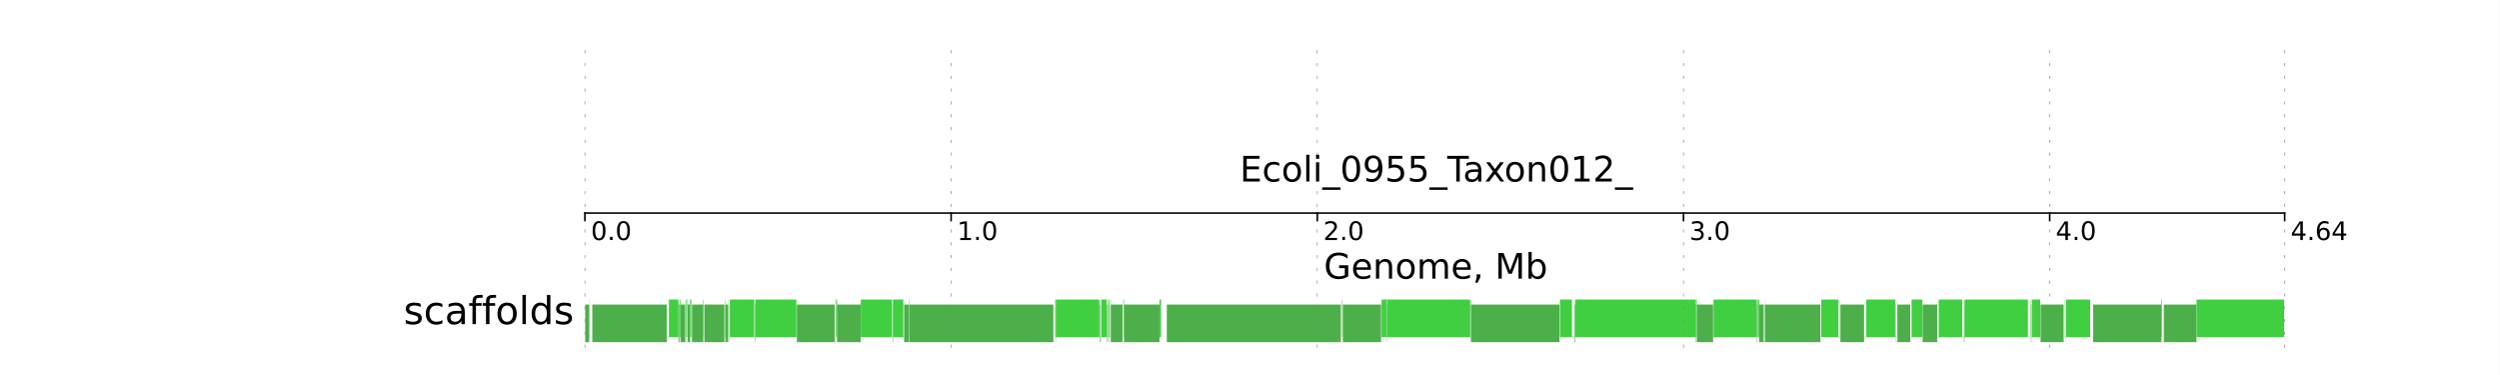
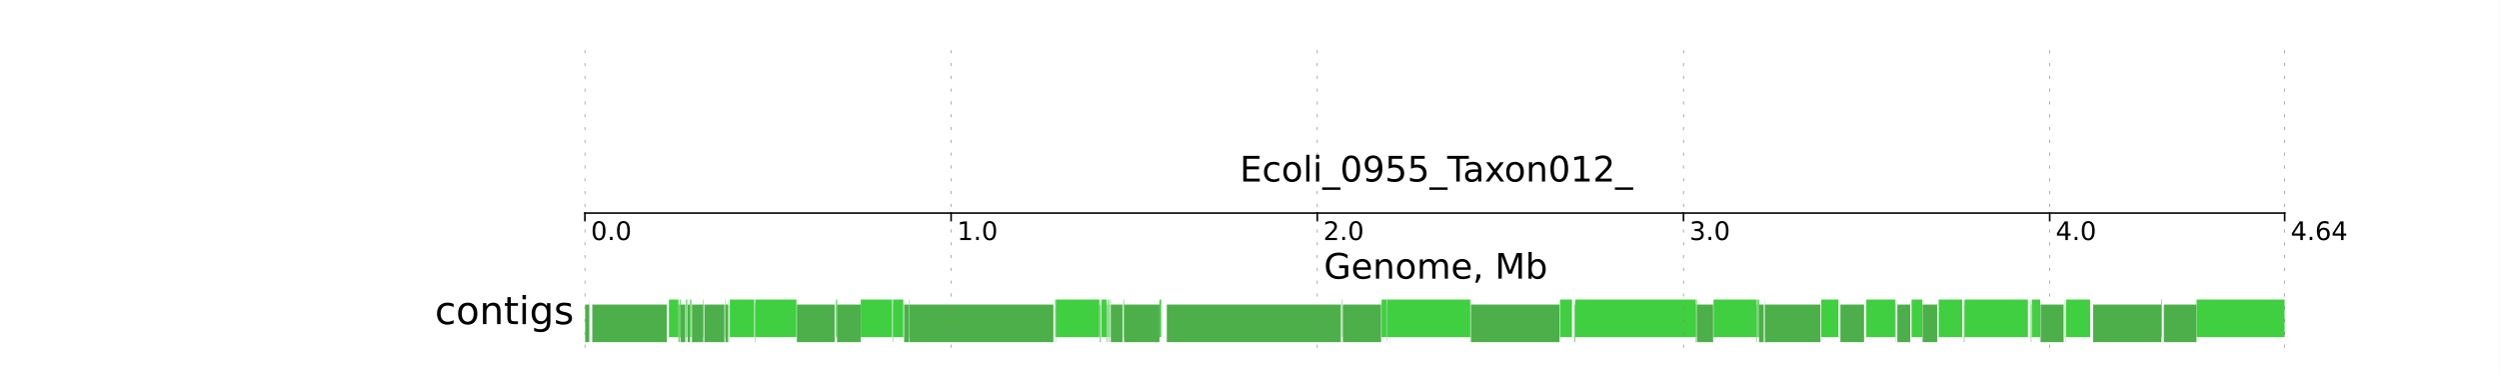
<svg xmlns="http://www.w3.org/2000/svg" xmlns:xlink="http://www.w3.org/1999/xlink" height="117pt" version="1.1" viewBox="0 0 781 117" width="781pt">
  <defs>
    <style type="text/css">
*{stroke-linecap:butt;stroke-linejoin:round;}
  </style>
  </defs>
  <g id="figure_1">
    <g id="patch_1">
      <path d=" M0 117.459 L781.2 117.459 L781.2 0 L0 0 z " style="fill:#ffffff;" />
    </g>
    <g id="axes_1">
      <g id="patch_2">
        <path clip-path="url(#p6a4ae4428d)" d=" M149.99 117.459 L720.266 117.459 L720.266 15.661 L149.99 15.661 z " style="fill:#ffffff;" />
      </g>
      <g id="patch_3">
        <path clip-path="url(#p6a4ae4428d)" d=" M182.88 106.888 L184.155 106.888 L184.155 95.142 L182.88 95.142 z " style="fill:#4daf4a;" />
      </g>
      <g id="patch_4">
        <path clip-path="url(#p6a4ae4428d)" d=" M184.155 105.321 L184.208 105.321 L184.208 93.576 L184.155 93.576 z " style="fill:#40cf40;" />
      </g>
      <g id="patch_5">
        <path clip-path="url(#p6a4ae4428d)" d=" M185.103 106.888 L208.4 106.888 L208.4 95.142 L185.103 95.142 z " style="fill:#4daf4a;" />
      </g>
      <g id="patch_6">
        <path clip-path="url(#p6a4ae4428d)" d=" M209.054 105.321 L212.032 105.321 L212.032 93.576 L209.054 93.576 z " style="fill:#40cf40;" />
      </g>
      <g id="patch_7">
        <path clip-path="url(#p6a4ae4428d)" d=" M212.032 106.888 L212.332 106.888 L212.332 95.142 L212.032 95.142 z " style="fill:#4daf4a;" />
      </g>
      <g id="patch_8">
        <path clip-path="url(#p6a4ae4428d)" d=" M212.396 105.321 L212.664 105.321 L212.664 93.576 L212.396 93.576 z " style="fill:#40cf40;" />
      </g>
      <g id="patch_9">
        <path clip-path="url(#p6a4ae4428d)" d=" M212.664 106.888 L214.16 106.888 L214.16 95.142 L212.664 95.142 z " style="fill:#4daf4a;" />
      </g>
      <g id="patch_10">
        <path clip-path="url(#p6a4ae4428d)" d=" M214.278 105.321 L214.397 105.321 L214.397 93.576 L214.278 93.576 z " style="fill:#40cf40;" />
      </g>
      <g id="patch_11">
        <path clip-path="url(#p6a4ae4428d)" d=" M214.398 106.888 L214.481 106.888 L214.481 95.142 L214.398 95.142 z " style="fill:#4daf4a;" />
      </g>
      <g id="patch_12">
        <path clip-path="url(#p6a4ae4428d)" d=" M214.481 105.321 L214.756 105.321 L214.756 93.576 L214.481 93.576 z " style="fill:#40cf40;" />
      </g>
      <g id="patch_13">
        <path clip-path="url(#p6a4ae4428d)" d=" M214.887 106.888 L215.662 106.888 L215.662 95.142 L214.887 95.142 z " style="fill:#4daf4a;" />
      </g>
      <g id="patch_14">
        <path clip-path="url(#p6a4ae4428d)" d=" M215.662 105.321 L216.048 105.321 L216.048 93.576 L215.662 93.576 z " style="fill:#40cf40;" />
      </g>
      <g id="patch_15">
        <path clip-path="url(#p6a4ae4428d)" d=" M216.257 106.888 L219.789 106.888 L219.789 95.142 L216.257 95.142 z " style="fill:#4daf4a;" />
      </g>
      <g id="patch_16">
        <path clip-path="url(#p6a4ae4428d)" d=" M219.789 105.321 L219.936 105.321 L219.936 93.576 L219.789 93.576 z " style="fill:#40cf40;" />
      </g>
      <g id="patch_17">
        <path clip-path="url(#p6a4ae4428d)" d=" M220.119 106.888 L226.395 106.888 L226.395 95.142 L220.119 95.142 z " style="fill:#4daf4a;" />
      </g>
      <g id="patch_18">
        <path clip-path="url(#p6a4ae4428d)" d=" M226.574 105.321 L226.686 105.321 L226.686 93.576 L226.574 93.576 z " style="fill:#40cf40;" />
      </g>
      <g id="patch_19">
        <path clip-path="url(#p6a4ae4428d)" d=" M226.687 106.888 L227.562 106.888 L227.562 95.142 L226.687 95.142 z " style="fill:#4daf4a;" />
      </g>
      <g id="patch_20">
        <path clip-path="url(#p6a4ae4428d)" d=" M227.562 105.321 L227.636 105.321 L227.636 93.576 L227.562 93.576 z " style="fill:#40cf40;" />
      </g>
      <g id="patch_21">
        <path clip-path="url(#p6a4ae4428d)" d=" M227.85 106.888 L227.928 106.888 L227.928 95.142 L227.85 95.142 z " style="fill:#4daf4a;" />
      </g>
      <g id="patch_22">
        <path clip-path="url(#p6a4ae4428d)" d=" M228.085 105.321 L235.717 105.321 L235.717 93.576 L228.085 93.576 z " style="fill:#40cf40;" />
      </g>
      <g id="patch_23">
        <path clip-path="url(#p6a4ae4428d)" d=" M235.894 106.888 L236.018 106.888 L236.018 95.142 L235.894 95.142 z " style="fill:#4daf4a;" />
      </g>
      <g id="patch_24">
        <path clip-path="url(#p6a4ae4428d)" d=" M236.018 105.321 L248.901 105.321 L248.901 93.576 L236.018 93.576 z " style="fill:#40cf40;" />
      </g>
      <g id="patch_25">
        <path clip-path="url(#p6a4ae4428d)" d=" M249.042 106.888 L260.855 106.888 L260.855 95.142 L249.042 95.142 z " style="fill:#4daf4a;" />
      </g>
      <g id="patch_26">
        <path clip-path="url(#p6a4ae4428d)" d=" M261.266 105.321 L261.595 105.321 L261.595 93.576 L261.266 93.576 z " style="fill:#40cf40;" />
      </g>
      <g id="patch_27">
        <path clip-path="url(#p6a4ae4428d)" d=" M261.595 106.888 L268.984 106.888 L268.984 95.142 L261.595 95.142 z " style="fill:#4daf4a;" />
      </g>
      <g id="patch_28">
        <path clip-path="url(#p6a4ae4428d)" d=" M269.012 105.321 L278.797 105.321 L278.797 93.576 L269.012 93.576 z " style="fill:#40cf40;" />
      </g>
      <g id="patch_29">
        <path clip-path="url(#p6a4ae4428d)" d=" M278.952 106.888 L279.077 106.888 L279.077 95.142 L278.952 95.142 z " style="fill:#4daf4a;" />
      </g>
      <g id="patch_30">
        <path clip-path="url(#p6a4ae4428d)" d=" M279.077 105.321 L282.31 105.321 L282.31 93.576 L279.077 93.576 z " style="fill:#40cf40;" />
      </g>
      <g id="patch_31">
        <path clip-path="url(#p6a4ae4428d)" d=" M282.557 106.888 L284.129 106.888 L284.129 95.142 L282.557 95.142 z " style="fill:#4daf4a;" />
      </g>
      <g id="patch_32">
        <path clip-path="url(#p6a4ae4428d)" d=" M284.171 105.321 L284.286 105.321 L284.286 93.576 L284.171 93.576 z " style="fill:#40cf40;" />
      </g>
      <g id="patch_33">
        <path clip-path="url(#p6a4ae4428d)" d=" M284.286 106.888 L329.21 106.888 L329.21 95.142 L284.286 95.142 z " style="fill:#4daf4a;" />
      </g>
      <g id="patch_34">
        <path clip-path="url(#p6a4ae4428d)" d=" M329.692 105.321 L329.814 105.321 L329.814 93.576 L329.692 93.576 z " style="fill:#40cf40;" />
      </g>
      <g id="patch_35">
        <path clip-path="url(#p6a4ae4428d)" d=" M329.907 106.888 L329.971 106.888 L329.971 95.142 L329.907 95.142 z " style="fill:#4daf4a;" />
      </g>
      <g id="patch_36">
        <path clip-path="url(#p6a4ae4428d)" d=" M329.971 105.321 L343.576 105.321 L343.576 93.576 L329.971 93.576 z " style="fill:#40cf40;" />
      </g>
      <g id="patch_37">
        <path clip-path="url(#p6a4ae4428d)" d=" M343.694 106.888 L343.887 106.888 L343.887 95.142 L343.694 95.142 z " style="fill:#4daf4a;" />
      </g>
      <g id="patch_38">
        <path clip-path="url(#p6a4ae4428d)" d=" M343.887 105.321 L343.95 105.321 L343.95 93.576 L343.887 93.576 z " style="fill:#40cf40;" />
      </g>
      <g id="patch_39">
        <path clip-path="url(#p6a4ae4428d)" d=" M344.114 106.888 L344.173 106.888 L344.173 95.142 L344.114 95.142 z " style="fill:#4daf4a;" />
      </g>
      <g id="patch_40">
        <path clip-path="url(#p6a4ae4428d)" d=" M344.211 105.321 L345.865 105.321 L345.865 93.576 L344.211 93.576 z " style="fill:#40cf40;" />
      </g>
      <g id="patch_41">
        <path clip-path="url(#p6a4ae4428d)" d=" M345.97 106.888 L346.134 106.888 L346.134 95.142 L345.97 95.142 z " style="fill:#4daf4a;" />
      </g>
      <g id="patch_42">
        <path clip-path="url(#p6a4ae4428d)" d=" M346.29 105.321 L346.587 105.321 L346.587 93.576 L346.29 93.576 z " style="fill:#40cf40;" />
      </g>
      <g id="patch_43">
        <path clip-path="url(#p6a4ae4428d)" d=" M346.587 106.888 L346.737 106.888 L346.737 95.142 L346.587 95.142 z " style="fill:#4daf4a;" />
      </g>
      <g id="patch_44">
        <path clip-path="url(#p6a4ae4428d)" d=" M346.99 105.321 L347.147 105.321 L347.147 93.576 L346.99 93.576 z " style="fill:#40cf40;" />
      </g>
      <g id="patch_45">
        <path clip-path="url(#p6a4ae4428d)" d=" M347.147 106.888 L350.826 106.888 L350.826 95.142 L347.147 95.142 z " style="fill:#4daf4a;" />
      </g>
      <g id="patch_46">
        <path clip-path="url(#p6a4ae4428d)" d=" M351.084 105.321 L351.275 105.321 L351.275 93.576 L351.084 93.576 z " style="fill:#40cf40;" />
      </g>
      <g id="patch_47">
        <path clip-path="url(#p6a4ae4428d)" d=" M351.276 106.888 L362.364 106.888 L362.364 95.142 L351.276 95.142 z " style="fill:#4daf4a;" />
      </g>
      <g id="patch_48">
-         <path clip-path="url(#p6a4ae4428d)" d=" M362.364 105.321 L362.85 105.321 L362.85 93.576 L362.364 93.576 z " style="fill:#40cf40;" />
+         <path clip-path="url(#p6a4ae4428d)" d=" M362.364 105.321 L362.884 105.321 L362.884 93.576 L362.364 93.576 z " style="fill:#40cf40;" />
      </g>
      <g id="patch_49">
        <path clip-path="url(#p6a4ae4428d)" d=" M364.66 106.888 L419.058 106.888 L419.058 95.142 L364.66 95.142 z " style="fill:#4daf4a;" />
      </g>
      <g id="patch_50">
        <path clip-path="url(#p6a4ae4428d)" d=" M419.39 105.321 L419.528 105.321 L419.528 93.576 L419.39 93.576 z " style="fill:#40cf40;" />
      </g>
      <g id="patch_51">
        <path clip-path="url(#p6a4ae4428d)" d=" M419.659 106.888 L431.621 106.888 L431.621 95.142 L419.659 95.142 z " style="fill:#4daf4a;" />
      </g>
      <g id="patch_52">
        <path clip-path="url(#p6a4ae4428d)" d=" M431.774 105.321 L433.282 105.321 L433.282 93.576 L431.774 93.576 z " style="fill:#40cf40;" />
      </g>
      <g id="patch_53">
        <path clip-path="url(#p6a4ae4428d)" d=" M433.282 106.888 L433.382 106.888 L433.382 95.142 L433.282 95.142 z " style="fill:#4daf4a;" />
      </g>
      <g id="patch_54">
        <path clip-path="url(#p6a4ae4428d)" d=" M433.418 105.321 L459.484 105.321 L459.484 93.576 L433.418 93.576 z " style="fill:#40cf40;" />
      </g>
      <g id="patch_55">
        <path clip-path="url(#p6a4ae4428d)" d=" M459.484 106.888 L459.608 106.888 L459.608 95.142 L459.484 95.142 z " style="fill:#4daf4a;" />
      </g>
      <g id="patch_56">
        <path clip-path="url(#p6a4ae4428d)" d=" M459.688 105.321 L459.765 105.321 L459.765 93.576 L459.688 93.576 z " style="fill:#40cf40;" />
      </g>
      <g id="patch_57">
        <path clip-path="url(#p6a4ae4428d)" d=" M459.765 106.888 L487.376 106.888 L487.376 95.142 L459.765 95.142 z " style="fill:#4daf4a;" />
      </g>
      <g id="patch_58">
        <path clip-path="url(#p6a4ae4428d)" d=" M487.527 105.321 L491.277 105.321 L491.277 93.576 L487.527 93.576 z " style="fill:#40cf40;" />
      </g>
      <g id="patch_59">
        <path clip-path="url(#p6a4ae4428d)" d=" M492.074 106.888 L492.272 106.888 L492.272 95.142 L492.074 95.142 z " style="fill:#4daf4a;" />
      </g>
      <g id="patch_60">
        <path clip-path="url(#p6a4ae4428d)" d=" M492.272 105.321 L530.006 105.321 L530.006 93.576 L492.272 93.576 z " style="fill:#40cf40;" />
      </g>
      <g id="patch_61">
        <path clip-path="url(#p6a4ae4428d)" d=" M530.006 106.888 L530.243 106.888 L530.243 95.142 L530.006 95.142 z " style="fill:#4daf4a;" />
      </g>
      <g id="patch_62">
        <path clip-path="url(#p6a4ae4428d)" d=" M530.243 105.321 L530.392 105.321 L530.392 93.576 L530.243 93.576 z " style="fill:#40cf40;" />
      </g>
      <g id="patch_63">
        <path clip-path="url(#p6a4ae4428d)" d=" M530.392 106.888 L535.39 106.888 L535.39 95.142 L530.392 95.142 z " style="fill:#4daf4a;" />
      </g>
      <g id="patch_64">
        <path clip-path="url(#p6a4ae4428d)" d=" M535.519 105.321 L549.036 105.321 L549.036 93.576 L535.519 93.576 z " style="fill:#40cf40;" />
      </g>
      <g id="patch_65">
        <path clip-path="url(#p6a4ae4428d)" d=" M549.036 106.888 L549.169 106.888 L549.169 95.142 L549.036 95.142 z " style="fill:#4daf4a;" />
      </g>
      <g id="patch_66">
        <path clip-path="url(#p6a4ae4428d)" d=" M549.287 105.321 L549.742 105.321 L549.742 93.576 L549.287 93.576 z " style="fill:#40cf40;" />
      </g>
      <g id="patch_67">
        <path clip-path="url(#p6a4ae4428d)" d=" M549.742 106.888 L551.214 106.888 L551.214 95.142 L549.742 95.142 z " style="fill:#4daf4a;" />
      </g>
      <g id="patch_68">
        <path clip-path="url(#p6a4ae4428d)" d=" M551.501 105.321 L551.562 105.321 L551.562 93.576 L551.501 93.576 z " style="fill:#40cf40;" />
      </g>
      <g id="patch_69">
        <path clip-path="url(#p6a4ae4428d)" d=" M551.566 106.888 L568.944 106.888 L568.944 95.142 L551.566 95.142 z " style="fill:#4daf4a;" />
      </g>
      <g id="patch_70">
        <path clip-path="url(#p6a4ae4428d)" d=" M569.199 105.321 L574.565 105.321 L574.565 93.576 L569.199 93.576 z " style="fill:#40cf40;" />
      </g>
      <g id="patch_71">
        <path clip-path="url(#p6a4ae4428d)" d=" M575.168 106.888 L582.57 106.888 L582.57 95.142 L575.168 95.142 z " style="fill:#4daf4a;" />
      </g>
      <g id="patch_72">
        <path clip-path="url(#p6a4ae4428d)" d=" M583.257 105.321 L592.288 105.321 L592.288 93.576 L583.257 93.576 z " style="fill:#40cf40;" />
      </g>
      <g id="patch_73">
        <path clip-path="url(#p6a4ae4428d)" d=" M592.343 106.888 L592.416 106.888 L592.416 95.142 L592.343 95.142 z " style="fill:#4daf4a;" />
      </g>
      <g id="patch_74">
        <path clip-path="url(#p6a4ae4428d)" d=" M592.416 105.321 L592.476 105.321 L592.476 93.576 L592.416 93.576 z " style="fill:#40cf40;" />
      </g>
      <g id="patch_75">
        <path clip-path="url(#p6a4ae4428d)" d=" M592.966 106.888 L596.994 106.888 L596.994 95.142 L592.966 95.142 z " style="fill:#4daf4a;" />
      </g>
      <g id="patch_76">
        <path clip-path="url(#p6a4ae4428d)" d=" M597.41 105.321 L600.797 105.321 L600.797 93.576 L597.41 93.576 z " style="fill:#40cf40;" />
      </g>
      <g id="patch_77">
        <path clip-path="url(#p6a4ae4428d)" d=" M600.863 106.888 L605.414 106.888 L605.414 95.142 L600.863 95.142 z " style="fill:#4daf4a;" />
      </g>
      <g id="patch_78">
        <path clip-path="url(#p6a4ae4428d)" d=" M605.884 105.321 L613.249 105.321 L613.249 93.576 L605.884 93.576 z " style="fill:#40cf40;" />
      </g>
      <g id="patch_79">
        <path clip-path="url(#p6a4ae4428d)" d=" M613.775 106.888 L613.948 106.888 L613.948 95.142 L613.775 95.142 z " style="fill:#4daf4a;" />
      </g>
      <g id="patch_80">
        <path clip-path="url(#p6a4ae4428d)" d=" M613.962 105.321 L633.78 105.321 L633.78 93.576 L613.962 93.576 z " style="fill:#40cf40;" />
      </g>
      <g id="patch_81">
        <path clip-path="url(#p6a4ae4428d)" d=" M634.64 106.888 L634.712 106.888 L634.712 95.142 L634.64 95.142 z " style="fill:#4daf4a;" />
      </g>
      <g id="patch_82">
        <path clip-path="url(#p6a4ae4428d)" d=" M634.712 105.321 L634.836 105.321 L634.836 93.576 L634.712 93.576 z " style="fill:#40cf40;" />
      </g>
      <g id="patch_83">
        <path clip-path="url(#p6a4ae4428d)" d=" M634.92 106.888 L634.984 106.888 L634.984 95.142 L634.92 95.142 z " style="fill:#4daf4a;" />
      </g>
      <g id="patch_84">
        <path clip-path="url(#p6a4ae4428d)" d=" M635.023 105.321 L637.606 105.321 L637.606 93.576 L635.023 93.576 z " style="fill:#40cf40;" />
      </g>
      <g id="patch_85">
        <path clip-path="url(#p6a4ae4428d)" d=" M637.726 106.888 L644.935 106.888 L644.935 95.142 L637.726 95.142 z " style="fill:#4daf4a;" />
      </g>
      <g id="patch_86">
        <path clip-path="url(#p6a4ae4428d)" d=" M645.293 105.321 L645.37 105.321 L645.37 93.576 L645.293 93.576 z " style="fill:#40cf40;" />
      </g>
      <g id="patch_87">
        <path clip-path="url(#p6a4ae4428d)" d=" M645.47 106.888 L645.534 106.888 L645.534 95.142 L645.47 95.142 z " style="fill:#4daf4a;" />
      </g>
      <g id="patch_88">
        <path clip-path="url(#p6a4ae4428d)" d=" M645.717 105.321 L653.22 105.321 L653.22 93.576 L645.717 93.576 z " style="fill:#40cf40;" />
      </g>
      <g id="patch_89">
        <path clip-path="url(#p6a4ae4428d)" d=" M654.151 106.888 L675.492 106.888 L675.492 95.142 L654.151 95.142 z " style="fill:#4daf4a;" />
      </g>
      <g id="patch_90">
        <path clip-path="url(#p6a4ae4428d)" d=" M675.493 105.321 L675.688 105.321 L675.688 93.576 L675.493 93.576 z " style="fill:#40cf40;" />
      </g>
      <g id="patch_91">
        <path clip-path="url(#p6a4ae4428d)" d=" M676.242 106.888 L686.45 106.888 L686.45 95.142 L676.242 95.142 z " style="fill:#4daf4a;" />
      </g>
      <g id="patch_92">
        <path clip-path="url(#p6a4ae4428d)" d=" M686.45 105.321 L686.516 105.321 L686.516 93.576 L686.45 93.576 z " style="fill:#40cf40;" />
      </g>
      <g id="patch_93">
        <path clip-path="url(#p6a4ae4428d)" d=" M686.516 106.888 L686.516 106.888 L686.516 95.142 L686.516 95.142 z " style="fill:#4daf4a;" />
      </g>
      <g id="patch_94">
-         <path clip-path="url(#p6a4ae4428d)" d=" M686.517 105.321 L713.838 105.321 L713.838 93.576 L686.517 93.576 z " style="fill:#40cf40;" />
+         <path clip-path="url(#p6a4ae4428d)" d=" M686.517 105.321 L713.997 105.321 L713.997 93.576 L686.517 93.576 z " style="fill:#40cf40;" />
      </g>
      <g id="line2d_1">
        <path clip-path="url(#p6a4ae4428d)" d=" M182.801 66.56 L714.017 66.56" style="fill:none;stroke:#000000;stroke-linecap:square;stroke-width:0.5;" />
      </g>
      <g id="line2d_2">
        <path clip-path="url(#p6a4ae4428d)" d=" M182.801 15.661 L182.801 109.628" style="fill:none;stroke:#808080;stroke-dasharray:1,3;stroke-dashoffset:0.0;stroke-width:0.2;" />
      </g>
      <g id="line2d_3">
        <path clip-path="url(#p6a4ae4428d)" d=" M182.801 66.56 L182.801 68.909" style="fill:none;stroke:#000000;stroke-linecap:square;stroke-width:0.5;" />
      </g>
      <g id="line2d_4">
        <path clip-path="url(#p6a4ae4428d)" d=" M297.246 15.661 L297.246 109.628" style="fill:none;stroke:#808080;stroke-dasharray:1,3;stroke-dashoffset:0.0;stroke-width:0.2;" />
      </g>
      <g id="line2d_5">
        <path clip-path="url(#p6a4ae4428d)" d=" M297.246 66.56 L297.246 68.909" style="fill:none;stroke:#000000;stroke-linecap:square;stroke-width:0.5;" />
      </g>
      <g id="line2d_6">
        <path clip-path="url(#p6a4ae4428d)" d=" M411.692 15.661 L411.692 109.628" style="fill:none;stroke:#808080;stroke-dasharray:1,3;stroke-dashoffset:0.0;stroke-width:0.2;" />
      </g>
      <g id="line2d_7">
        <path clip-path="url(#p6a4ae4428d)" d=" M411.692 66.56 L411.692 68.909" style="fill:none;stroke:#000000;stroke-linecap:square;stroke-width:0.5;" />
      </g>
      <g id="line2d_8">
        <path clip-path="url(#p6a4ae4428d)" d=" M526.137 15.661 L526.137 109.628" style="fill:none;stroke:#808080;stroke-dasharray:1,3;stroke-dashoffset:0.0;stroke-width:0.2;" />
      </g>
      <g id="line2d_9">
        <path clip-path="url(#p6a4ae4428d)" d=" M526.137 66.56 L526.137 68.909" style="fill:none;stroke:#000000;stroke-linecap:square;stroke-width:0.5;" />
      </g>
      <g id="line2d_10">
        <path clip-path="url(#p6a4ae4428d)" d=" M640.583 15.661 L640.583 109.628" style="fill:none;stroke:#808080;stroke-dasharray:1,3;stroke-dashoffset:0.0;stroke-width:0.2;" />
      </g>
      <g id="line2d_11">
        <path clip-path="url(#p6a4ae4428d)" d=" M640.583 66.56 L640.583 68.909" style="fill:none;stroke:#000000;stroke-linecap:square;stroke-width:0.5;" />
      </g>
      <g id="line2d_12">
        <path clip-path="url(#p6a4ae4428d)" d=" M714.017 15.661 L714.017 109.628" style="fill:none;stroke:#808080;stroke-dasharray:1,3;stroke-dashoffset:0.0;stroke-width:0.2;" />
      </g>
      <g id="line2d_13">
        <path clip-path="url(#p6a4ae4428d)" d=" M714.017 66.56 L714.017 68.909" style="fill:none;stroke:#000000;stroke-linecap:square;stroke-width:0.5;" />
      </g>
      <g id="text_1">
        <defs>
          <path d=" M31.781 66.406 Q24.172 66.406 20.328 58.906 Q16.5 51.422 16.5 36.375 Q16.5 21.391 20.328 13.891 Q24.172 6.391 31.781 6.391 Q39.453 6.391 43.281 13.891 Q47.125 21.391 47.125 36.375 Q47.125 51.422 43.281 58.906 Q39.453 66.406 31.781 66.406 M31.781 74.219 Q44.047 74.219 50.516 64.516 Q56.984 54.828 56.984 36.375 Q56.984 17.969 50.516 8.266 Q44.047 -1.422 31.781 -1.422 Q19.531 -1.422 13.062 8.266 Q6.594 17.969 6.594 36.375 Q6.594 54.828 13.062 64.516 Q19.531 74.219 31.781 74.219" id="DejaVuSans-30" />
          <path d=" M10.688 12.406 L21 12.406 L21 0 L10.688 0 z " id="DejaVuSans-2e" />
        </defs>
        <g transform="translate(184.6757 74.98793)scale(0.08 -0.08)">
          <use xlink:href="#DejaVuSans-30" />
          <use x="63.623" xlink:href="#DejaVuSans-2e" />
          <use x="95.41" xlink:href="#DejaVuSans-30" />
        </g>
      </g>
      <g id="text_2">
        <defs>
          <path d=" M12.406 8.297 L28.516 8.297 L28.516 63.922 L10.984 60.406 L10.984 69.391 L28.422 72.906 L38.281 72.906 L38.281 8.297 L54.391 8.297 L54.391 0 L12.406 0 z " id="DejaVuSans-31" />
        </defs>
        <g transform="translate(299.1211 74.98793)scale(0.08 -0.08)">
          <use xlink:href="#DejaVuSans-31" />
          <use x="63.623" xlink:href="#DejaVuSans-2e" />
          <use x="95.41" xlink:href="#DejaVuSans-30" />
        </g>
      </g>
      <g id="text_3">
        <defs>
          <path d=" M19.188 8.297 L53.609 8.297 L53.609 0 L7.328 0 L7.328 8.297 Q12.938 14.109 22.625 23.891 Q32.328 33.688 34.812 36.531 Q39.547 41.844 41.422 45.531 Q43.312 49.219 43.312 52.781 Q43.312 58.594 39.234 62.25 Q35.156 65.922 28.609 65.922 Q23.969 65.922 18.812 64.312 Q13.672 62.703 7.812 59.422 L7.812 69.391 Q13.766 71.781 18.938 73 Q24.125 74.219 28.422 74.219 Q39.75 74.219 46.484 68.547 Q53.219 62.891 53.219 53.422 Q53.219 48.922 51.531 44.891 Q49.859 40.875 45.406 35.406 Q44.188 33.984 37.641 27.219 Q31.109 20.453 19.188 8.297" id="DejaVuSans-32" />
        </defs>
        <g transform="translate(413.5666 74.98793)scale(0.08 -0.08)">
          <use xlink:href="#DejaVuSans-32" />
          <use x="63.623" xlink:href="#DejaVuSans-2e" />
          <use x="95.41" xlink:href="#DejaVuSans-30" />
        </g>
      </g>
      <g id="text_4">
        <defs>
          <path d=" M40.578 39.312 Q47.656 37.797 51.625 33 Q55.609 28.219 55.609 21.188 Q55.609 10.406 48.188 4.484 Q40.766 -1.422 27.094 -1.422 Q22.516 -1.422 17.656 -0.516 Q12.797 0.391 7.625 2.203 L7.625 11.719 Q11.719 9.328 16.594 8.109 Q21.484 6.891 26.812 6.891 Q36.078 6.891 40.938 10.547 Q45.797 14.203 45.797 21.188 Q45.797 27.641 41.281 31.266 Q36.766 34.906 28.719 34.906 L20.219 34.906 L20.219 43.016 L29.109 43.016 Q36.375 43.016 40.234 45.922 Q44.094 48.828 44.094 54.297 Q44.094 59.906 40.109 62.906 Q36.141 65.922 28.719 65.922 Q24.656 65.922 20.016 65.031 Q15.375 64.156 9.812 62.312 L9.812 71.094 Q15.438 72.656 20.344 73.438 Q25.25 74.219 29.594 74.219 Q40.828 74.219 47.359 69.109 Q53.906 64.016 53.906 55.328 Q53.906 49.266 50.438 45.094 Q46.969 40.922 40.578 39.312" id="DejaVuSans-33" />
        </defs>
        <g transform="translate(528.0121 74.98793)scale(0.08 -0.08)">
          <use xlink:href="#DejaVuSans-33" />
          <use x="63.623" xlink:href="#DejaVuSans-2e" />
          <use x="95.41" xlink:href="#DejaVuSans-30" />
        </g>
      </g>
      <g id="text_5">
        <defs>
          <path d=" M37.797 64.312 L12.891 25.391 L37.797 25.391 z  M35.203 72.906 L47.609 72.906 L47.609 25.391 L58.016 25.391 L58.016 17.188 L47.609 17.188 L47.609 0 L37.797 0 L37.797 17.188 L4.891 17.188 L4.891 26.703 z " id="DejaVuSans-34" />
        </defs>
        <g transform="translate(642.4575 74.98793)scale(0.08 -0.08)">
          <use xlink:href="#DejaVuSans-34" />
          <use x="63.623" xlink:href="#DejaVuSans-2e" />
          <use x="95.41" xlink:href="#DejaVuSans-30" />
        </g>
      </g>
      <g id="text_6">
        <defs>
          <path d=" M33.016 40.375 Q26.375 40.375 22.484 35.828 Q18.609 31.297 18.609 23.391 Q18.609 15.531 22.484 10.953 Q26.375 6.391 33.016 6.391 Q39.656 6.391 43.531 10.953 Q47.406 15.531 47.406 23.391 Q47.406 31.297 43.531 35.828 Q39.656 40.375 33.016 40.375 M52.594 71.297 L52.594 62.312 Q48.875 64.062 45.094 64.984 Q41.312 65.922 37.594 65.922 Q27.828 65.922 22.672 59.328 Q17.531 52.734 16.797 39.406 Q19.672 43.656 24.016 45.922 Q28.375 48.188 33.594 48.188 Q44.578 48.188 50.953 41.516 Q57.328 34.859 57.328 23.391 Q57.328 12.156 50.688 5.359 Q44.047 -1.422 33.016 -1.422 Q20.359 -1.422 13.672 8.266 Q6.984 17.969 6.984 36.375 Q6.984 53.656 15.188 63.938 Q23.391 74.219 37.203 74.219 Q40.922 74.219 44.703 73.484 Q48.484 72.75 52.594 71.297" id="DejaVuSans-36" />
        </defs>
        <g transform="translate(715.8917 74.98793)scale(0.08 -0.08)">
          <use xlink:href="#DejaVuSans-34" />
          <use x="63.623" xlink:href="#DejaVuSans-2e" />
          <use x="95.41" xlink:href="#DejaVuSans-36" />
          <use x="159.033" xlink:href="#DejaVuSans-34" />
        </g>
      </g>
      <g id="text_7">
        <defs>
          <path d=" M30.609 48.391 Q23.391 48.391 19.188 42.75 Q14.984 37.109 14.984 27.297 Q14.984 17.484 19.156 11.844 Q23.344 6.203 30.609 6.203 Q37.797 6.203 41.984 11.859 Q46.188 17.531 46.188 27.297 Q46.188 37.016 41.984 42.703 Q37.797 48.391 30.609 48.391 M30.609 56 Q42.328 56 49.016 48.375 Q55.719 40.766 55.719 27.297 Q55.719 13.875 49.016 6.219 Q42.328 -1.422 30.609 -1.422 Q18.844 -1.422 12.172 6.219 Q5.516 13.875 5.516 27.297 Q5.516 40.766 12.172 48.375 Q18.844 56 30.609 56" id="DejaVuSans-6f" />
          <path d=" M54.891 33.016 L54.891 0 L45.906 0 L45.906 32.719 Q45.906 40.484 42.875 44.328 Q39.844 48.188 33.797 48.188 Q26.516 48.188 22.312 43.547 Q18.109 38.922 18.109 30.906 L18.109 0 L9.078 0 L9.078 54.688 L18.109 54.688 L18.109 46.188 Q21.344 51.125 25.703 53.562 Q30.078 56 35.797 56 Q45.219 56 50.047 50.172 Q54.891 44.344 54.891 33.016" id="DejaVuSans-6e" />
          <path d=" M50.984 -16.609 L50.984 -23.578 L-0.984 -23.578 L-0.984 -16.609 z " id="DejaVuSans-5f" />
          <path d=" M9.422 75.984 L18.406 75.984 L18.406 0 L9.422 0 z " id="DejaVuSans-6c" />
          <path d=" M9.812 72.906 L55.906 72.906 L55.906 64.594 L19.672 64.594 L19.672 43.016 L54.391 43.016 L54.391 34.719 L19.672 34.719 L19.672 8.297 L56.781 8.297 L56.781 0 L9.812 0 z " id="DejaVuSans-45" />
          <path d=" M10.797 72.906 L49.516 72.906 L49.516 64.594 L19.828 64.594 L19.828 46.734 Q21.969 47.469 24.109 47.828 Q26.266 48.188 28.422 48.188 Q40.625 48.188 47.75 41.5 Q54.891 34.812 54.891 23.391 Q54.891 11.625 47.562 5.094 Q40.234 -1.422 26.906 -1.422 Q22.312 -1.422 17.547 -0.641 Q12.797 0.141 7.719 1.703 L7.719 11.625 Q12.109 9.234 16.797 8.062 Q21.484 6.891 26.703 6.891 Q35.156 6.891 40.078 11.328 Q45.016 15.766 45.016 23.391 Q45.016 31 40.078 35.438 Q35.156 39.891 26.703 39.891 Q22.75 39.891 18.812 39.016 Q14.891 38.141 10.797 36.281 z " id="DejaVuSans-35" />
          <path d=" M54.891 54.688 L35.109 28.078 L55.906 0 L45.312 0 L29.391 21.484 L13.484 0 L2.875 0 L24.125 28.609 L4.688 54.688 L15.281 54.688 L29.781 35.203 L44.281 54.688 z " id="DejaVuSans-78" />
          <path d=" M9.422 54.688 L18.406 54.688 L18.406 0 L9.422 0 z  M9.422 75.984 L18.406 75.984 L18.406 64.594 L9.422 64.594 z " id="DejaVuSans-69" />
          <path d=" M10.984 1.516 L10.984 10.5 Q14.703 8.734 18.5 7.812 Q22.312 6.891 25.984 6.891 Q35.75 6.891 40.891 13.453 Q46.047 20.016 46.781 33.406 Q43.953 29.203 39.594 26.953 Q35.25 24.703 29.984 24.703 Q19.047 24.703 12.672 31.312 Q6.297 37.938 6.297 49.422 Q6.297 60.641 12.938 67.422 Q19.578 74.219 30.609 74.219 Q43.266 74.219 49.922 64.516 Q56.594 54.828 56.594 36.375 Q56.594 19.141 48.406 8.859 Q40.234 -1.422 26.422 -1.422 Q22.703 -1.422 18.891 -0.688 Q15.094 0.047 10.984 1.516 M30.609 32.422 Q37.25 32.422 41.125 36.953 Q45.016 41.5 45.016 49.422 Q45.016 57.281 41.125 61.844 Q37.25 66.406 30.609 66.406 Q23.969 66.406 20.094 61.844 Q16.219 57.281 16.219 49.422 Q16.219 41.5 20.094 36.953 Q23.969 32.422 30.609 32.422" id="DejaVuSans-39" />
          <path d=" M34.281 27.484 Q23.391 27.484 19.188 25 Q14.984 22.516 14.984 16.5 Q14.984 11.719 18.141 8.906 Q21.297 6.109 26.703 6.109 Q34.188 6.109 38.703 11.406 Q43.219 16.703 43.219 25.484 L43.219 27.484 z  M52.203 31.203 L52.203 0 L43.219 0 L43.219 8.297 Q40.141 3.328 35.547 0.953 Q30.953 -1.422 24.312 -1.422 Q15.922 -1.422 10.953 3.297 Q6 8.016 6 15.922 Q6 25.141 12.172 29.828 Q18.359 34.516 30.609 34.516 L43.219 34.516 L43.219 35.406 Q43.219 41.609 39.141 45 Q35.062 48.391 27.688 48.391 Q23 48.391 18.547 47.266 Q14.109 46.141 10.016 43.891 L10.016 52.203 Q14.938 54.109 19.578 55.047 Q24.219 56 28.609 56 Q40.484 56 46.344 49.844 Q52.203 43.703 52.203 31.203" id="DejaVuSans-61" />
          <path d=" M48.781 52.594 L48.781 44.188 Q44.969 46.297 41.141 47.344 Q37.312 48.391 33.406 48.391 Q24.656 48.391 19.812 42.844 Q14.984 37.312 14.984 27.297 Q14.984 17.281 19.812 11.734 Q24.656 6.203 33.406 6.203 Q37.312 6.203 41.141 7.25 Q44.969 8.297 48.781 10.406 L48.781 2.094 Q45.016 0.344 40.984 -0.531 Q36.969 -1.422 32.422 -1.422 Q20.062 -1.422 12.781 6.344 Q5.516 14.109 5.516 27.297 Q5.516 40.672 12.859 48.328 Q20.219 56 33.016 56 Q37.156 56 41.109 55.141 Q45.062 54.297 48.781 52.594" id="DejaVuSans-63" />
          <path d=" M-0.297 72.906 L61.375 72.906 L61.375 64.594 L35.5 64.594 L35.5 0 L25.594 0 L25.594 64.594 L-0.297 64.594 z " id="DejaVuSans-54" />
        </defs>
        <g transform="translate(387.4714 56.71216)scale(0.11 -0.11)">
          <use xlink:href="#DejaVuSans-45" />
          <use x="63.184" xlink:href="#DejaVuSans-63" />
          <use x="118.164" xlink:href="#DejaVuSans-6f" />
          <use x="179.346" xlink:href="#DejaVuSans-6c" />
          <use x="207.129" xlink:href="#DejaVuSans-69" />
          <use x="234.912" xlink:href="#DejaVuSans-5f" />
          <use x="284.912" xlink:href="#DejaVuSans-30" />
          <use x="348.535" xlink:href="#DejaVuSans-39" />
          <use x="412.158" xlink:href="#DejaVuSans-35" />
          <use x="475.781" xlink:href="#DejaVuSans-35" />
          <use x="539.404" xlink:href="#DejaVuSans-5f" />
          <use x="589.404" xlink:href="#DejaVuSans-54" />
          <use x="633.988" xlink:href="#DejaVuSans-61" />
          <use x="695.268" xlink:href="#DejaVuSans-78" />
          <use x="751.322" xlink:href="#DejaVuSans-6f" />
          <use x="812.504" xlink:href="#DejaVuSans-6e" />
          <use x="875.883" xlink:href="#DejaVuSans-30" />
          <use x="939.506" xlink:href="#DejaVuSans-31" />
          <use x="1003.129" xlink:href="#DejaVuSans-32" />
          <use x="1066.752" xlink:href="#DejaVuSans-5f" />
        </g>
      </g>
      <g id="text_8">
        <defs>
          <path d=" M9.812 72.906 L24.516 72.906 L43.109 23.297 L61.812 72.906 L76.516 72.906 L76.516 0 L66.891 0 L66.891 64.016 L48.094 14.016 L38.188 14.016 L19.391 64.016 L19.391 0 L9.812 0 z " id="DejaVuSans-4d" />
          <path d=" M11.719 12.406 L22.016 12.406 L22.016 4 L14.016 -11.625 L7.719 -11.625 L11.719 4 z " id="DejaVuSans-2c" />
          <path d=" M52 44.188 Q55.375 50.25 60.062 53.125 Q64.75 56 71.094 56 Q79.641 56 84.281 50.016 Q88.922 44.047 88.922 33.016 L88.922 0 L79.891 0 L79.891 32.719 Q79.891 40.578 77.094 44.375 Q74.312 48.188 68.609 48.188 Q61.625 48.188 57.562 43.547 Q53.516 38.922 53.516 30.906 L53.516 0 L44.484 0 L44.484 32.719 Q44.484 40.625 41.703 44.406 Q38.922 48.188 33.109 48.188 Q26.219 48.188 22.156 43.531 Q18.109 38.875 18.109 30.906 L18.109 0 L9.078 0 L9.078 54.688 L18.109 54.688 L18.109 46.188 Q21.188 51.219 25.484 53.609 Q29.781 56 35.688 56 Q41.656 56 45.828 52.969 Q50 49.953 52 44.188" id="DejaVuSans-6d" />
          <path id="DejaVuSans-20" />
          <path d=" M59.516 10.406 L59.516 29.984 L43.406 29.984 L43.406 38.094 L69.281 38.094 L69.281 6.781 Q63.578 2.734 56.688 0.656 Q49.812 -1.422 42 -1.422 Q24.906 -1.422 15.25 8.562 Q5.609 18.562 5.609 36.375 Q5.609 54.25 15.25 64.234 Q24.906 74.219 42 74.219 Q49.125 74.219 55.547 72.453 Q61.969 70.703 67.391 67.281 L67.391 56.781 Q61.922 61.422 55.766 63.766 Q49.609 66.109 42.828 66.109 Q29.438 66.109 22.719 58.641 Q16.016 51.172 16.016 36.375 Q16.016 21.625 22.719 14.156 Q29.438 6.688 42.828 6.688 Q48.047 6.688 52.141 7.594 Q56.25 8.5 59.516 10.406" id="DejaVuSans-47" />
          <path d=" M56.203 29.594 L56.203 25.203 L14.891 25.203 Q15.484 15.922 20.484 11.062 Q25.484 6.203 34.422 6.203 Q39.594 6.203 44.453 7.469 Q49.312 8.734 54.109 11.281 L54.109 2.781 Q49.266 0.734 44.188 -0.344 Q39.109 -1.422 33.891 -1.422 Q20.797 -1.422 13.156 6.188 Q5.516 13.812 5.516 26.812 Q5.516 40.234 12.766 48.109 Q20.016 56 32.328 56 Q43.359 56 49.781 48.891 Q56.203 41.797 56.203 29.594 M47.219 32.234 Q47.125 39.594 43.094 43.984 Q39.062 48.391 32.422 48.391 Q24.906 48.391 20.391 44.141 Q15.875 39.891 15.188 32.172 z " id="DejaVuSans-65" />
          <path d=" M48.688 27.297 Q48.688 37.203 44.609 42.844 Q40.531 48.484 33.406 48.484 Q26.266 48.484 22.188 42.844 Q18.109 37.203 18.109 27.297 Q18.109 17.391 22.188 11.75 Q26.266 6.109 33.406 6.109 Q40.531 6.109 44.609 11.75 Q48.688 17.391 48.688 27.297 M18.109 46.391 Q20.953 51.266 25.266 53.625 Q29.594 56 35.594 56 Q45.562 56 51.781 48.094 Q58.016 40.188 58.016 27.297 Q58.016 14.406 51.781 6.484 Q45.562 -1.422 35.594 -1.422 Q29.594 -1.422 25.266 0.953 Q20.953 3.328 18.109 8.203 L18.109 0 L9.078 0 L9.078 75.984 L18.109 75.984 z " id="DejaVuSans-62" />
        </defs>
        <g transform="translate(413.7382 87.05569)scale(0.11 -0.11)">
          <use xlink:href="#DejaVuSans-47" />
          <use x="77.49" xlink:href="#DejaVuSans-65" />
          <use x="139.014" xlink:href="#DejaVuSans-6e" />
          <use x="202.393" xlink:href="#DejaVuSans-6f" />
          <use x="263.574" xlink:href="#DejaVuSans-6d" />
          <use x="360.986" xlink:href="#DejaVuSans-65" />
          <use x="422.51" xlink:href="#DejaVuSans-2c" />
          <use x="454.297" xlink:href="#DejaVuSans-20" />
          <use x="486.084" xlink:href="#DejaVuSans-4d" />
          <use x="572.363" xlink:href="#DejaVuSans-62" />
        </g>
      </g>
      <g id="text_9">
        <defs>
-           <path d=" M37.109 75.984 L37.109 68.5 L28.516 68.5 Q23.688 68.5 21.797 66.547 Q19.922 64.594 19.922 59.516 L19.922 54.688 L34.719 54.688 L34.719 47.703 L19.922 47.703 L19.922 0 L10.891 0 L10.891 47.703 L2.297 47.703 L2.297 54.688 L10.891 54.688 L10.891 58.5 Q10.891 67.625 15.141 71.797 Q19.391 75.984 28.609 75.984 z " id="DejaVuSans-66" />
-           <path d=" M45.406 46.391 L45.406 75.984 L54.391 75.984 L54.391 0 L45.406 0 L45.406 8.203 Q42.578 3.328 38.25 0.953 Q33.938 -1.422 27.875 -1.422 Q17.969 -1.422 11.734 6.484 Q5.516 14.406 5.516 27.297 Q5.516 40.188 11.734 48.094 Q17.969 56 27.875 56 Q33.938 56 38.25 53.625 Q42.578 51.266 45.406 46.391 M14.797 27.297 Q14.797 17.391 18.875 11.75 Q22.953 6.109 30.078 6.109 Q37.203 6.109 41.297 11.75 Q45.406 17.391 45.406 27.297 Q45.406 37.203 41.297 42.844 Q37.203 48.484 30.078 48.484 Q22.953 48.484 18.875 42.844 Q14.797 37.203 14.797 27.297" id="DejaVuSans-64" />
+           <path d=" M18.312 70.219 L18.312 54.688 L36.812 54.688 L36.812 47.703 L18.312 47.703 L18.312 18.016 Q18.312 11.328 20.141 9.422 Q21.969 7.516 27.594 7.516 L36.812 7.516 L36.812 0 L27.594 0 Q17.188 0 13.234 3.875 Q9.281 7.766 9.281 18.016 L9.281 47.703 L2.688 47.703 L2.688 54.688 L9.281 54.688 L9.281 70.219 z " id="DejaVuSans-74" />
          <path d=" M44.281 53.078 L44.281 44.578 Q40.484 46.531 36.375 47.5 Q32.281 48.484 27.875 48.484 Q21.188 48.484 17.844 46.438 Q14.5 44.391 14.5 40.281 Q14.5 37.156 16.891 35.375 Q19.281 33.594 26.516 31.984 L29.594 31.297 Q39.156 29.25 43.188 25.516 Q47.219 21.781 47.219 15.094 Q47.219 7.469 41.188 3.016 Q35.156 -1.422 24.609 -1.422 Q20.219 -1.422 15.453 -0.562 Q10.688 0.297 5.422 2 L5.422 11.281 Q10.406 8.688 15.234 7.391 Q20.062 6.109 24.812 6.109 Q31.156 6.109 34.562 8.281 Q37.984 10.453 37.984 14.406 Q37.984 18.062 35.516 20.016 Q33.062 21.969 24.703 23.781 L21.578 24.516 Q13.234 26.266 9.516 29.906 Q5.812 33.547 5.812 39.891 Q5.812 47.609 11.281 51.797 Q16.75 56 26.812 56 Q31.781 56 36.172 55.266 Q40.578 54.547 44.281 53.078" id="DejaVuSans-73" />
-         </defs>
-         <g transform="translate(126.1517 101.2597)scale(0.12 -0.12)">
-           <use xlink:href="#DejaVuSans-73" />
-           <use x="52.1" xlink:href="#DejaVuSans-63" />
-           <use x="107.08" xlink:href="#DejaVuSans-61" />
-           <use x="168.359" xlink:href="#DejaVuSans-66" />
-           <use x="203.564" xlink:href="#DejaVuSans-66" />
-           <use x="238.77" xlink:href="#DejaVuSans-6f" />
-           <use x="299.951" xlink:href="#DejaVuSans-6c" />
-           <use x="327.734" xlink:href="#DejaVuSans-64" />
-           <use x="391.211" xlink:href="#DejaVuSans-73" />
+           <path d=" M45.406 27.984 Q45.406 37.75 41.375 43.109 Q37.359 48.484 30.078 48.484 Q22.859 48.484 18.828 43.109 Q14.797 37.75 14.797 27.984 Q14.797 18.266 18.828 12.891 Q22.859 7.516 30.078 7.516 Q37.359 7.516 41.375 12.891 Q45.406 18.266 45.406 27.984 M54.391 6.781 Q54.391 -7.172 48.188 -13.984 Q42 -20.797 29.203 -20.797 Q24.469 -20.797 20.266 -20.094 Q16.062 -19.391 12.109 -17.922 L12.109 -9.188 Q16.062 -11.328 19.922 -12.344 Q23.781 -13.375 27.781 -13.375 Q36.625 -13.375 41.016 -8.766 Q45.406 -4.156 45.406 5.172 L45.406 9.625 Q42.625 4.781 38.281 2.391 Q33.938 0 27.875 0 Q17.828 0 11.672 7.656 Q5.516 15.328 5.516 27.984 Q5.516 40.672 11.672 48.328 Q17.828 56 27.875 56 Q33.938 56 38.281 53.609 Q42.625 51.219 45.406 46.391 L45.406 54.688 L54.391 54.688 z " id="DejaVuSans-67" />
+         </defs>
+         <g transform="translate(135.9074 101.2597)scale(0.12 -0.12)">
+           <use xlink:href="#DejaVuSans-63" />
+           <use x="54.98" xlink:href="#DejaVuSans-6f" />
+           <use x="116.162" xlink:href="#DejaVuSans-6e" />
+           <use x="179.541" xlink:href="#DejaVuSans-74" />
+           <use x="218.75" xlink:href="#DejaVuSans-69" />
+           <use x="246.533" xlink:href="#DejaVuSans-67" />
+           <use x="310.01" xlink:href="#DejaVuSans-73" />
        </g>
      </g>
    </g>
  </g>
  <defs>
    <clipPath id="p6a4ae4428d">
      <rect height="117.459" width="781.2" x="0.0" y="0.0" />
    </clipPath>
  </defs>
</svg>
